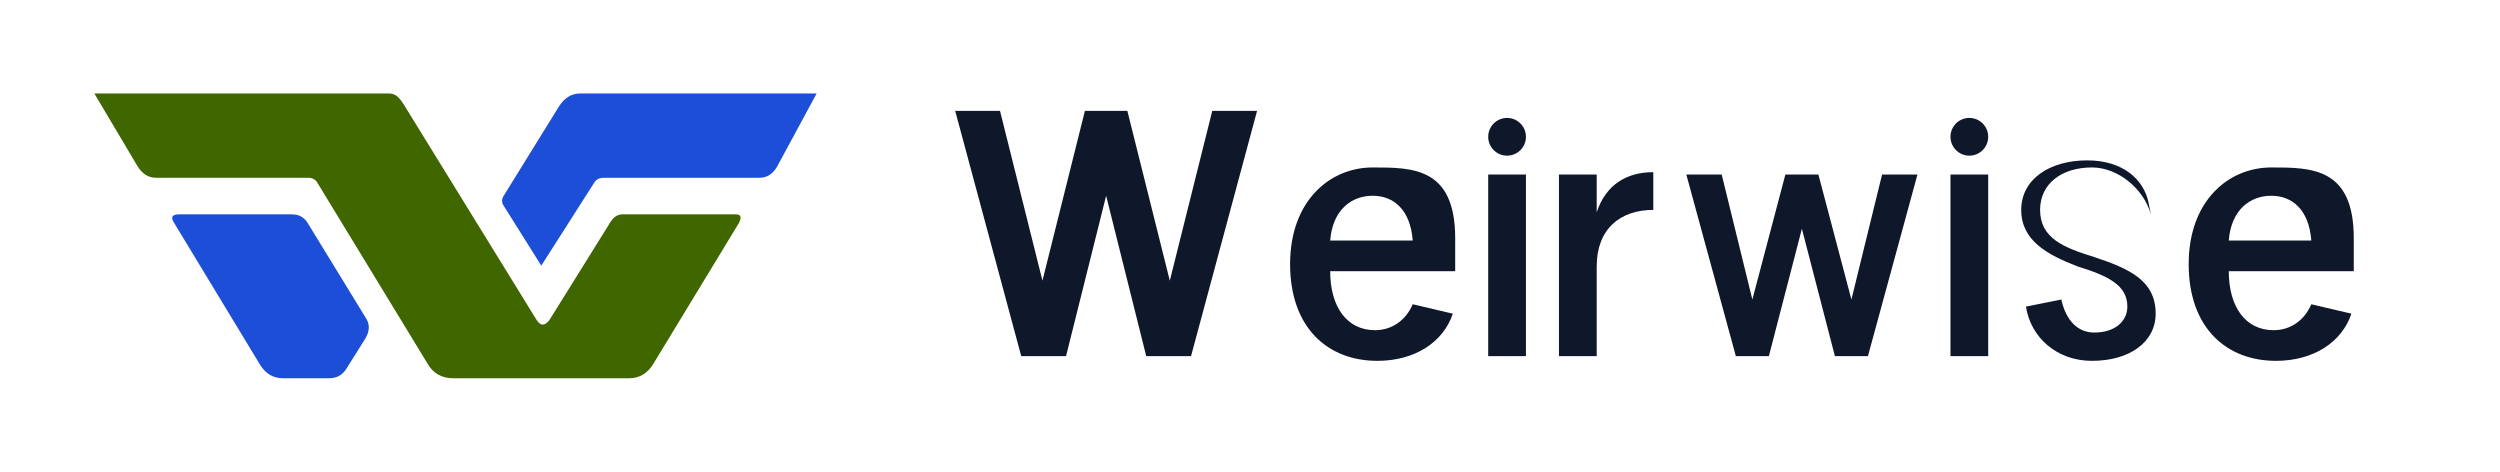
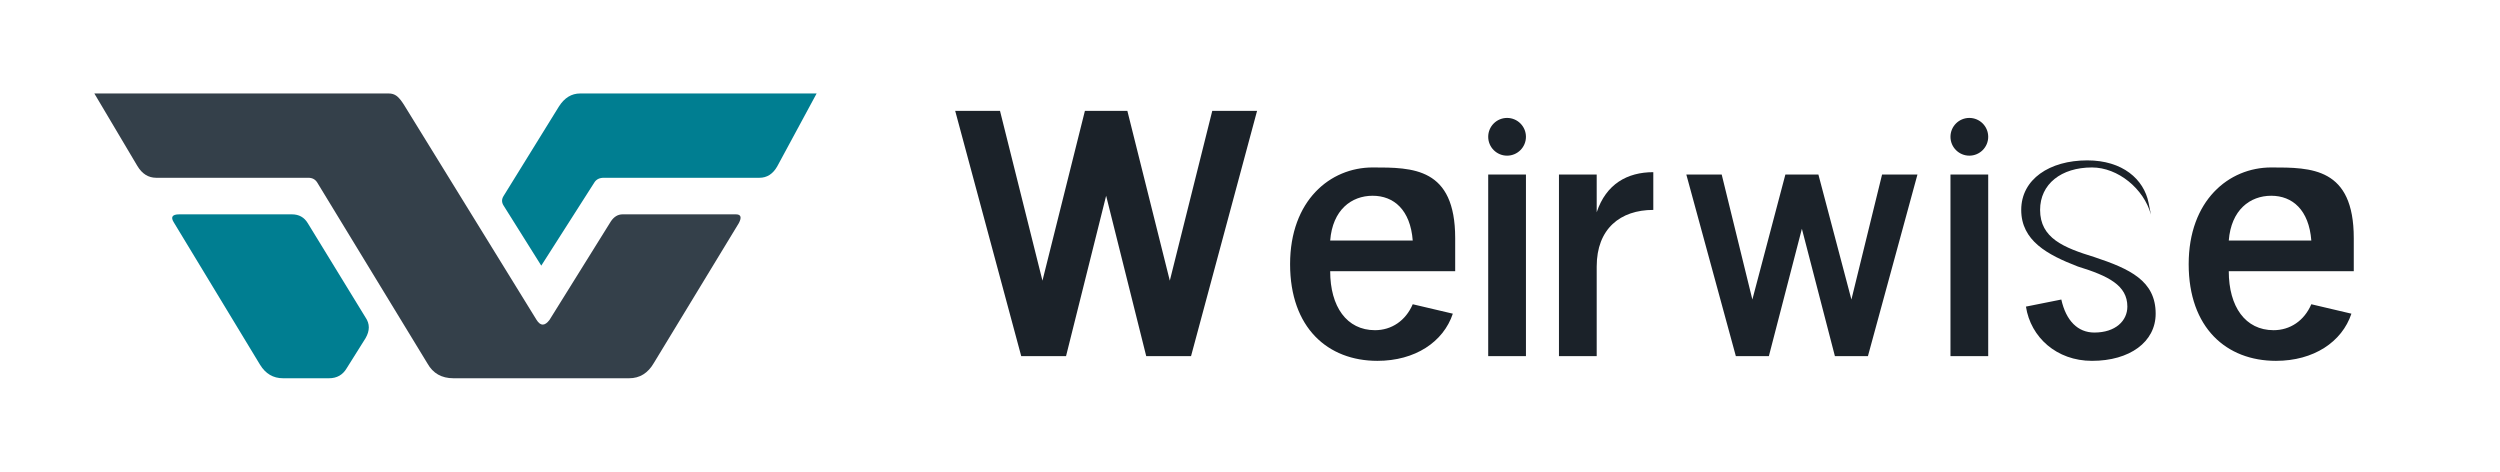
<svg xmlns="http://www.w3.org/2000/svg" width="100%" height="100%" viewBox="0 0 1060 200" role="img" aria-labelledby="title description">
  <g transform="translate(29.5, 23.88)">
-     <path id="shared-path" fill="#406600" d="M 10.5,15.75 H 135.25 C 138,15.75 139.5,17 141.75,20.5 L 198,111.75 Q 200.5,115.75 203.5,111.75 L 229.5,70 Q 231.5,67 234.5,67 H 282.5 Q 285.75,67 283.75,70.75 L 247.75,130 Q 244,136.5 237.25,136.5 H 162.75 Q 155.25,136.5 151.75,130.25 L 105,53.5 Q 103.75,51.5 101.25,51.5 H 36.75 Q 31.75,51.5 28.75,46.5 Z" />
-     <path id="upper-path" fill="#1D4ED8" d="M 316.75,15.75 H 216.5 Q 211,15.75 207.5,21.25 L 184,59.25 Q 182.75,61.25 184,63.25 L 200,88.75 L 222.5,53.5 Q 223.75,51.5 226.5,51.5 H 292.5 Q 297.25,51.5 300,46.75 Z" />
-     <path id="lower-path" fill="#1D4ED8" d="M 46.5,67 H 94.25 Q 98.75,67 101,70.75 L 125.5,110.75 Q 128.25,114.75 125.5,119.5 L 117.5,132.25 Q 115,136.5 110,136.5 H 90.5 Q 84.25,136.5 80.75,130.75 L 44.25,70.5 Q 42,67 46.5,67 Z" />
+     <path id="shared-path" fill="#34404A" d="M 10.5,15.75 H 135.25 C 138,15.75 139.5,17 141.75,20.5 L 198,111.75 Q 200.5,115.75 203.5,111.75 L 229.5,70 Q 231.5,67 234.5,67 H 282.5 Q 285.75,67 283.75,70.75 L 247.75,130 Q 244,136.5 237.25,136.5 H 162.75 Q 155.25,136.5 151.75,130.25 L 105,53.5 Q 103.75,51.5 101.25,51.5 H 36.75 Q 31.75,51.5 28.75,46.5 Z" />
+     <path id="upper-path" fill="#007E91" d="M 316.75,15.75 H 216.5 Q 211,15.75 207.5,21.25 L 184,59.25 Q 182.75,61.25 184,63.25 L 200,88.75 L 222.5,53.5 Q 223.75,51.5 226.5,51.5 H 292.5 Q 297.25,51.5 300,46.75 Z" />
+     <path id="lower-path" fill="#007E91" d="M 46.5,67 H 94.25 Q 98.75,67 101,70.75 L 125.5,110.75 Q 128.25,114.75 125.5,119.5 L 117.5,132.25 Q 115,136.5 110,136.5 H 90.5 Q 84.25,136.5 80.75,130.75 L 44.25,70.5 Q 42,67 46.5,67 Z" />
  </g>
-   <g fill="#0F172A" transform="translate(405, 47)">
+   <g fill="#1B2229" transform="translate(405, 47)">
    <path d="M 0 0 L 19 0 L 37 72 L 55 0 L 73 0 L 91 72 L 109 0 L 128 0 L 100 104 L 81 104 L 64 36 L 47 104 L 28 104 Z" />
    <path d="M 212 54 C 212 24 194 24 177 24 C 159 24 142 38 142 65 C 142 92 158 106 179 106 C 195 106 207 98 211 86 L 194 82 C 191 89 185 93 178 93 C 166 93 159 83 159 68 L 212 68 C 212 68 212 58 212 54 Z M 159 55 C 160 42 168 36 177 36 C 186 36 193 42 194 55 Z" />
    <circle cx="234" cy="11" r="8" />
    <path d="M 226 27 L 242 27 L 242 104 L 226 104 Z" />
    <path d="M 256 27 L 272 27 L 272 43 C 276 31 285 26 296 26 L 296 42 C 282 42 272 50 272 66 L 272 104 L 256 104 Z" />
    <path d="M 310 27 L 325 27 L 338 80 L 352 27 L 366 27 L 380 80 L 393 27 L 408 27 L 387 104 L 373 104 L 359 50 L 345 104 L 331 104 Z" />
    <circle cx="430" cy="11" r="8" />
    <path d="M 422 27 L 438 27 L 438 104 L 422 104 Z" />
    <path d="M 507 44 C 504 33 493 24 482 24 C 469 24 460 31 460 42 C 460 54 470 58 483 62 C 498 67 509 72 509 86 C 509 98 498 106 482 106 C 467 106 456 96 454 83 L 469 80 C 471 89 476 94 483 94 C 492 94 497 89 497 83 C 497 74 489 70 476 66 C 463 61 452 55 452 42 C 452 29 464 21 480 21 C 495 21 504 29 506 39 Z" />
    <path d="M 593 54 C 593 24 575 24 558 24 C 540 24 523 38 523 65 C 523 92 539 106 560 106 C 576 106 588 98 592 86 L 575 82 C 572 89 566 93 559 93 C 547 93 540 83 540 68 L 593 68 C 593 68 593 58 593 54 Z M 540 55 C 541 42 549 36 558 36 C 567 36 574 42 575 55 Z" />
  </g>
</svg>
